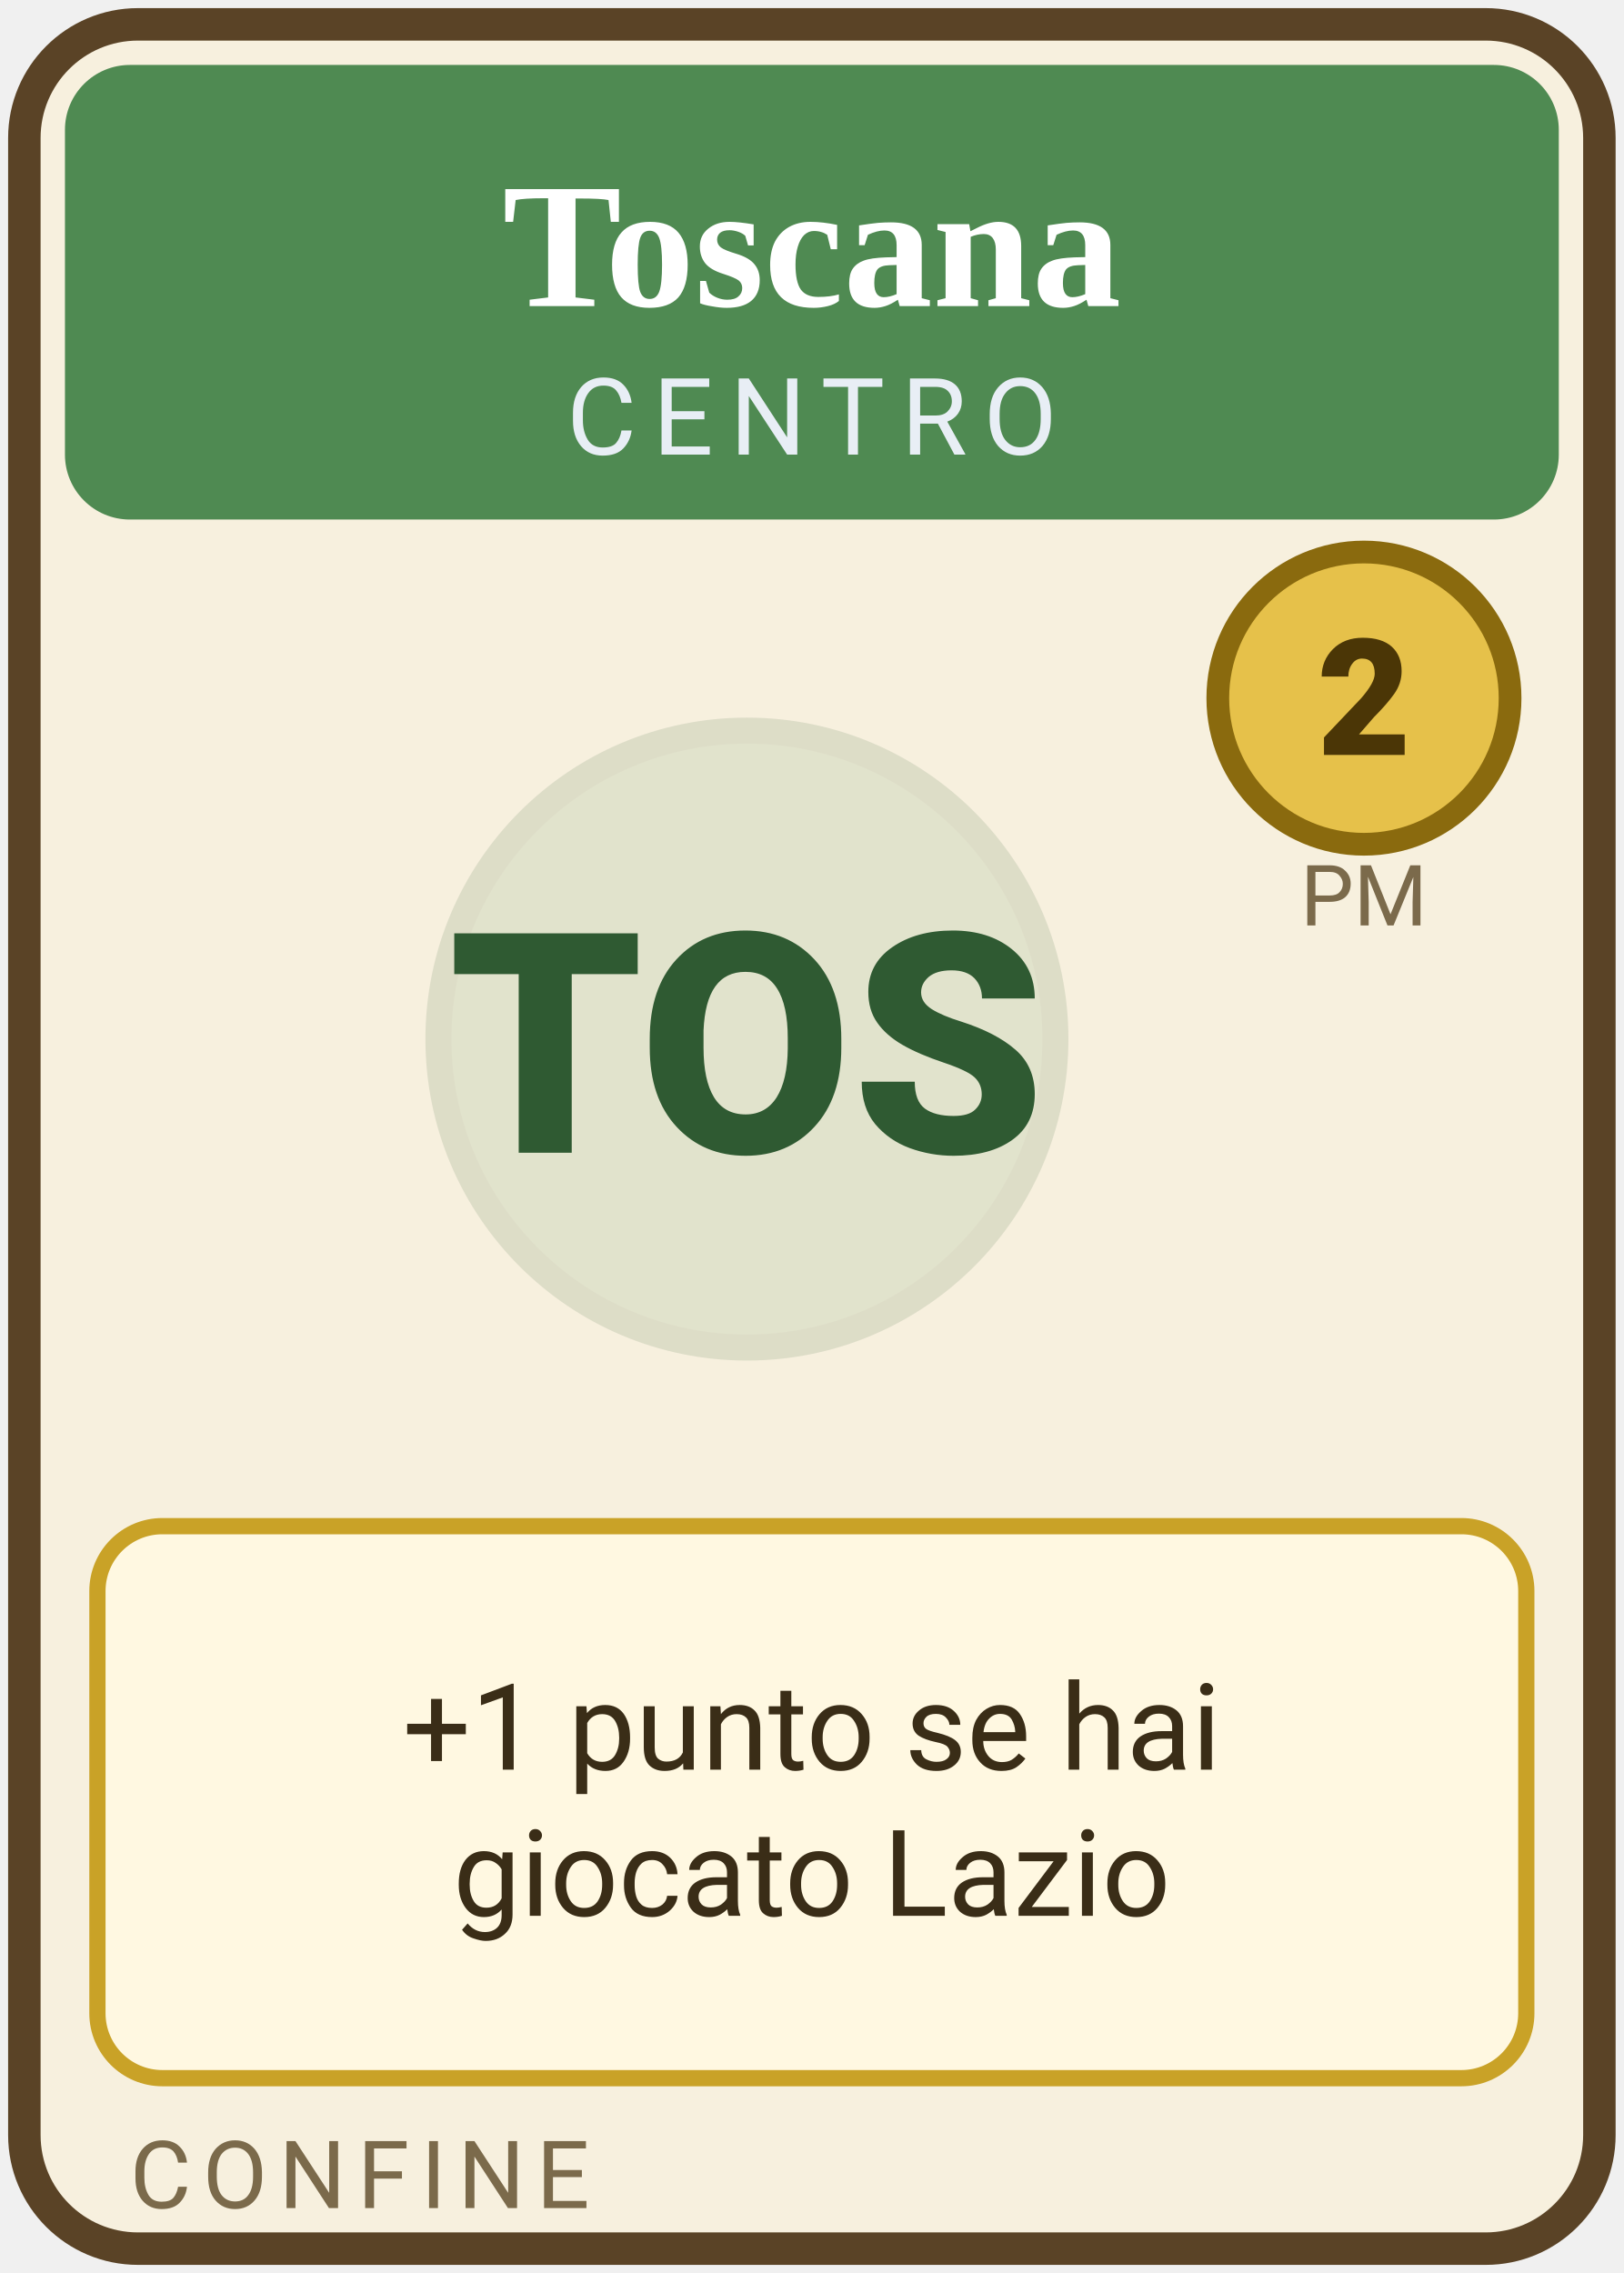
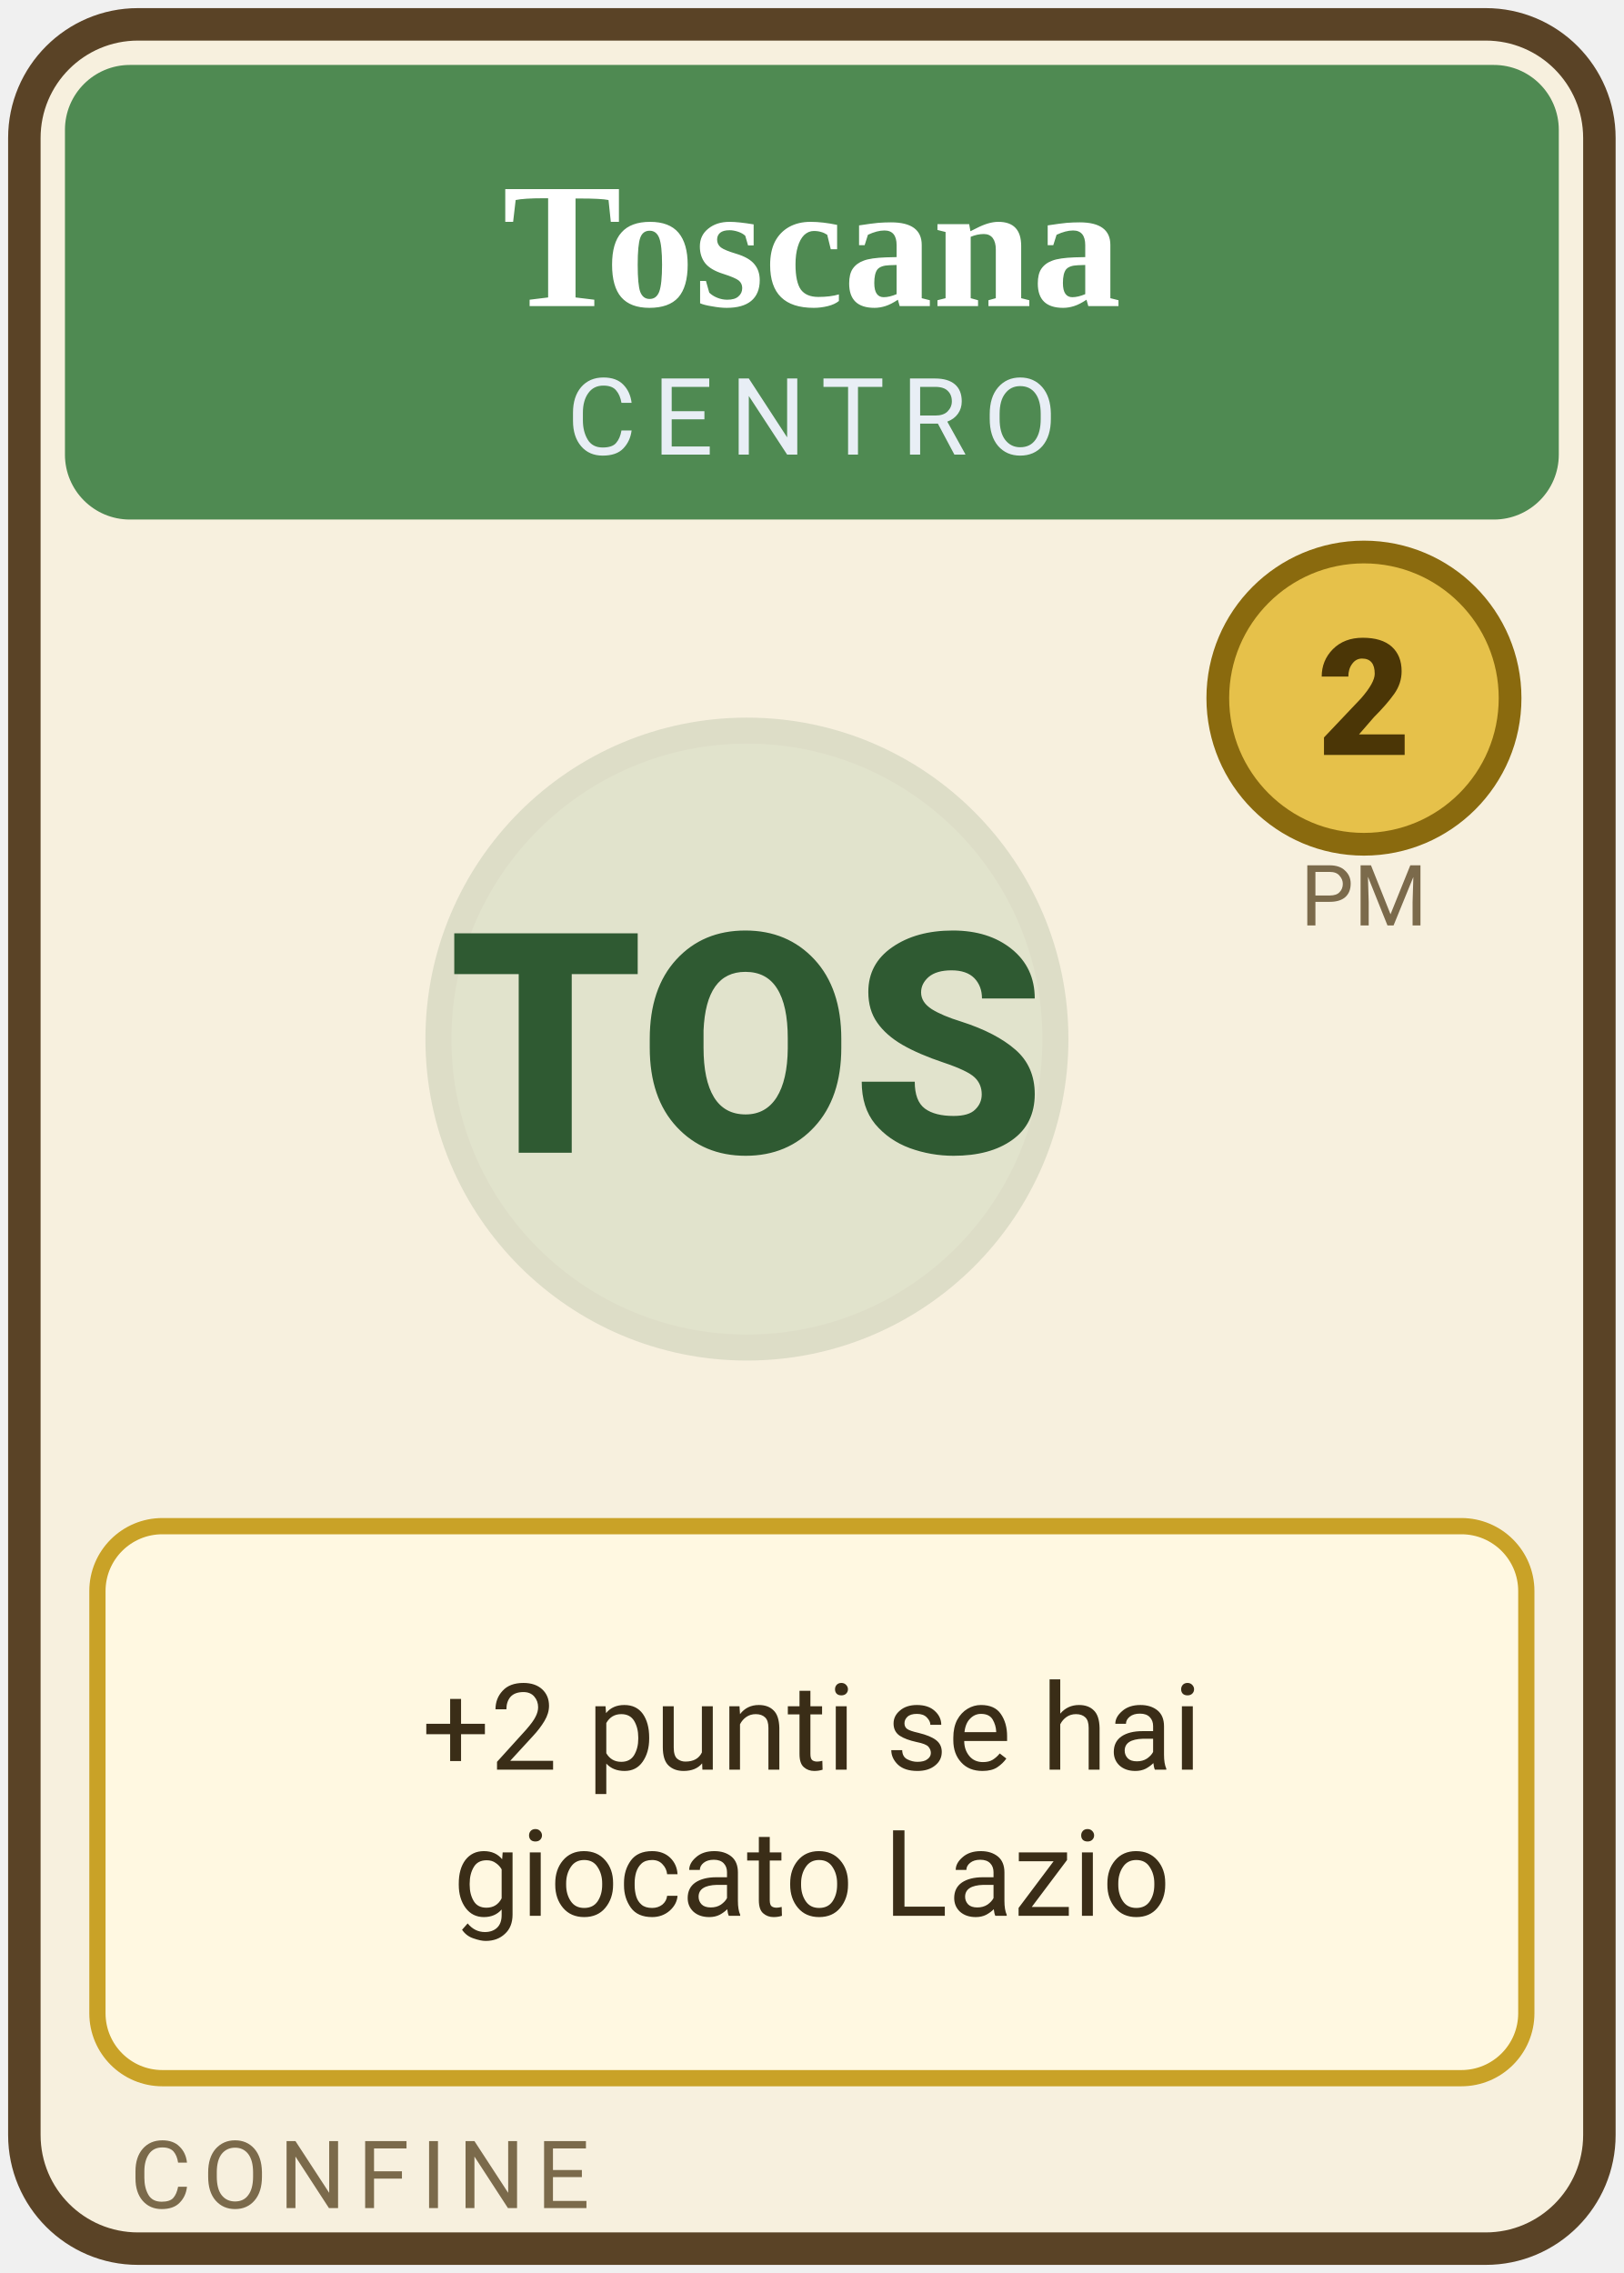
<svg xmlns="http://www.w3.org/2000/svg" width="100" height="140" class="spr card region " viewBox="0 0 100 140" role="img">
  <rect x="1.5" y="1.5" width="97" height="137" rx="7" fill="#f7f0de" stroke="#5a4326" stroke-width="2" />
  <rect x="4" y="4" width="92" height="28" rx="4" fill="#4f8a52" />
  <text x="50" y="18.85" text-anchor="middle" font-size="11.0" font-weight="700" fill="#fff" font-family="Georgia, 'Times New Roman', serif">Toscana</text>
  <text x="50" y="28" text-anchor="middle" font-size="6.6" letter-spacing="1" fill="#e8eef5" font-family="system-ui, -apple-system, 'Segoe UI', Roboto, sans-serif">CENTRO</text>
  <circle cx="46" cy="64" r="19" fill="#4f8a52" opacity=".13" stroke="#2f5a32" stroke-width="1.6" />
  <text x="46" y="71" text-anchor="middle" font-size="19" font-weight="800" fill="#2f5a32" font-family="system-ui, -apple-system, 'Segoe UI', Roboto, sans-serif">TOS</text>
  <circle cx="84" cy="43" r="9" fill="#e6c14a" stroke="#8a6a0e" stroke-width="1.4" />
  <text x="84" y="46.5" text-anchor="middle" font-size="10" font-weight="800" fill="#4b3606" font-family="system-ui, -apple-system, 'Segoe UI', Roboto, sans-serif">2</text>
  <text x="84" y="57" text-anchor="middle" font-size="5.2" fill="#7b6a4b" font-family="system-ui, -apple-system, 'Segoe UI', Roboto, sans-serif">PM</text>
  <rect x="6" y="94" width="88" height="34" rx="4" fill="#fff8e1" stroke="#c9a227" stroke-width="1" />
-   <text x="50" y="109" text-anchor="middle" font-size="7.4" fill="#3a2d17" font-family="system-ui, -apple-system, 'Segoe UI', Roboto, sans-serif">+1 punto se hai</text>
+   <text x="50" y="109" text-anchor="middle" font-size="7.4" fill="#3a2d17" font-family="system-ui, -apple-system, 'Segoe UI', Roboto, sans-serif">+2 punti se hai</text>
  <text x="50" y="118" text-anchor="middle" font-size="7.4" fill="#3a2d17" font-family="system-ui, -apple-system, 'Segoe UI', Roboto, sans-serif">giocato Lazio</text>
  <text x="8" y="136" font-size="5.8" letter-spacing=".7" fill="#7b6a4b" font-family="system-ui, -apple-system, 'Segoe UI', Roboto, sans-serif">CONFINE</text>
</svg>
